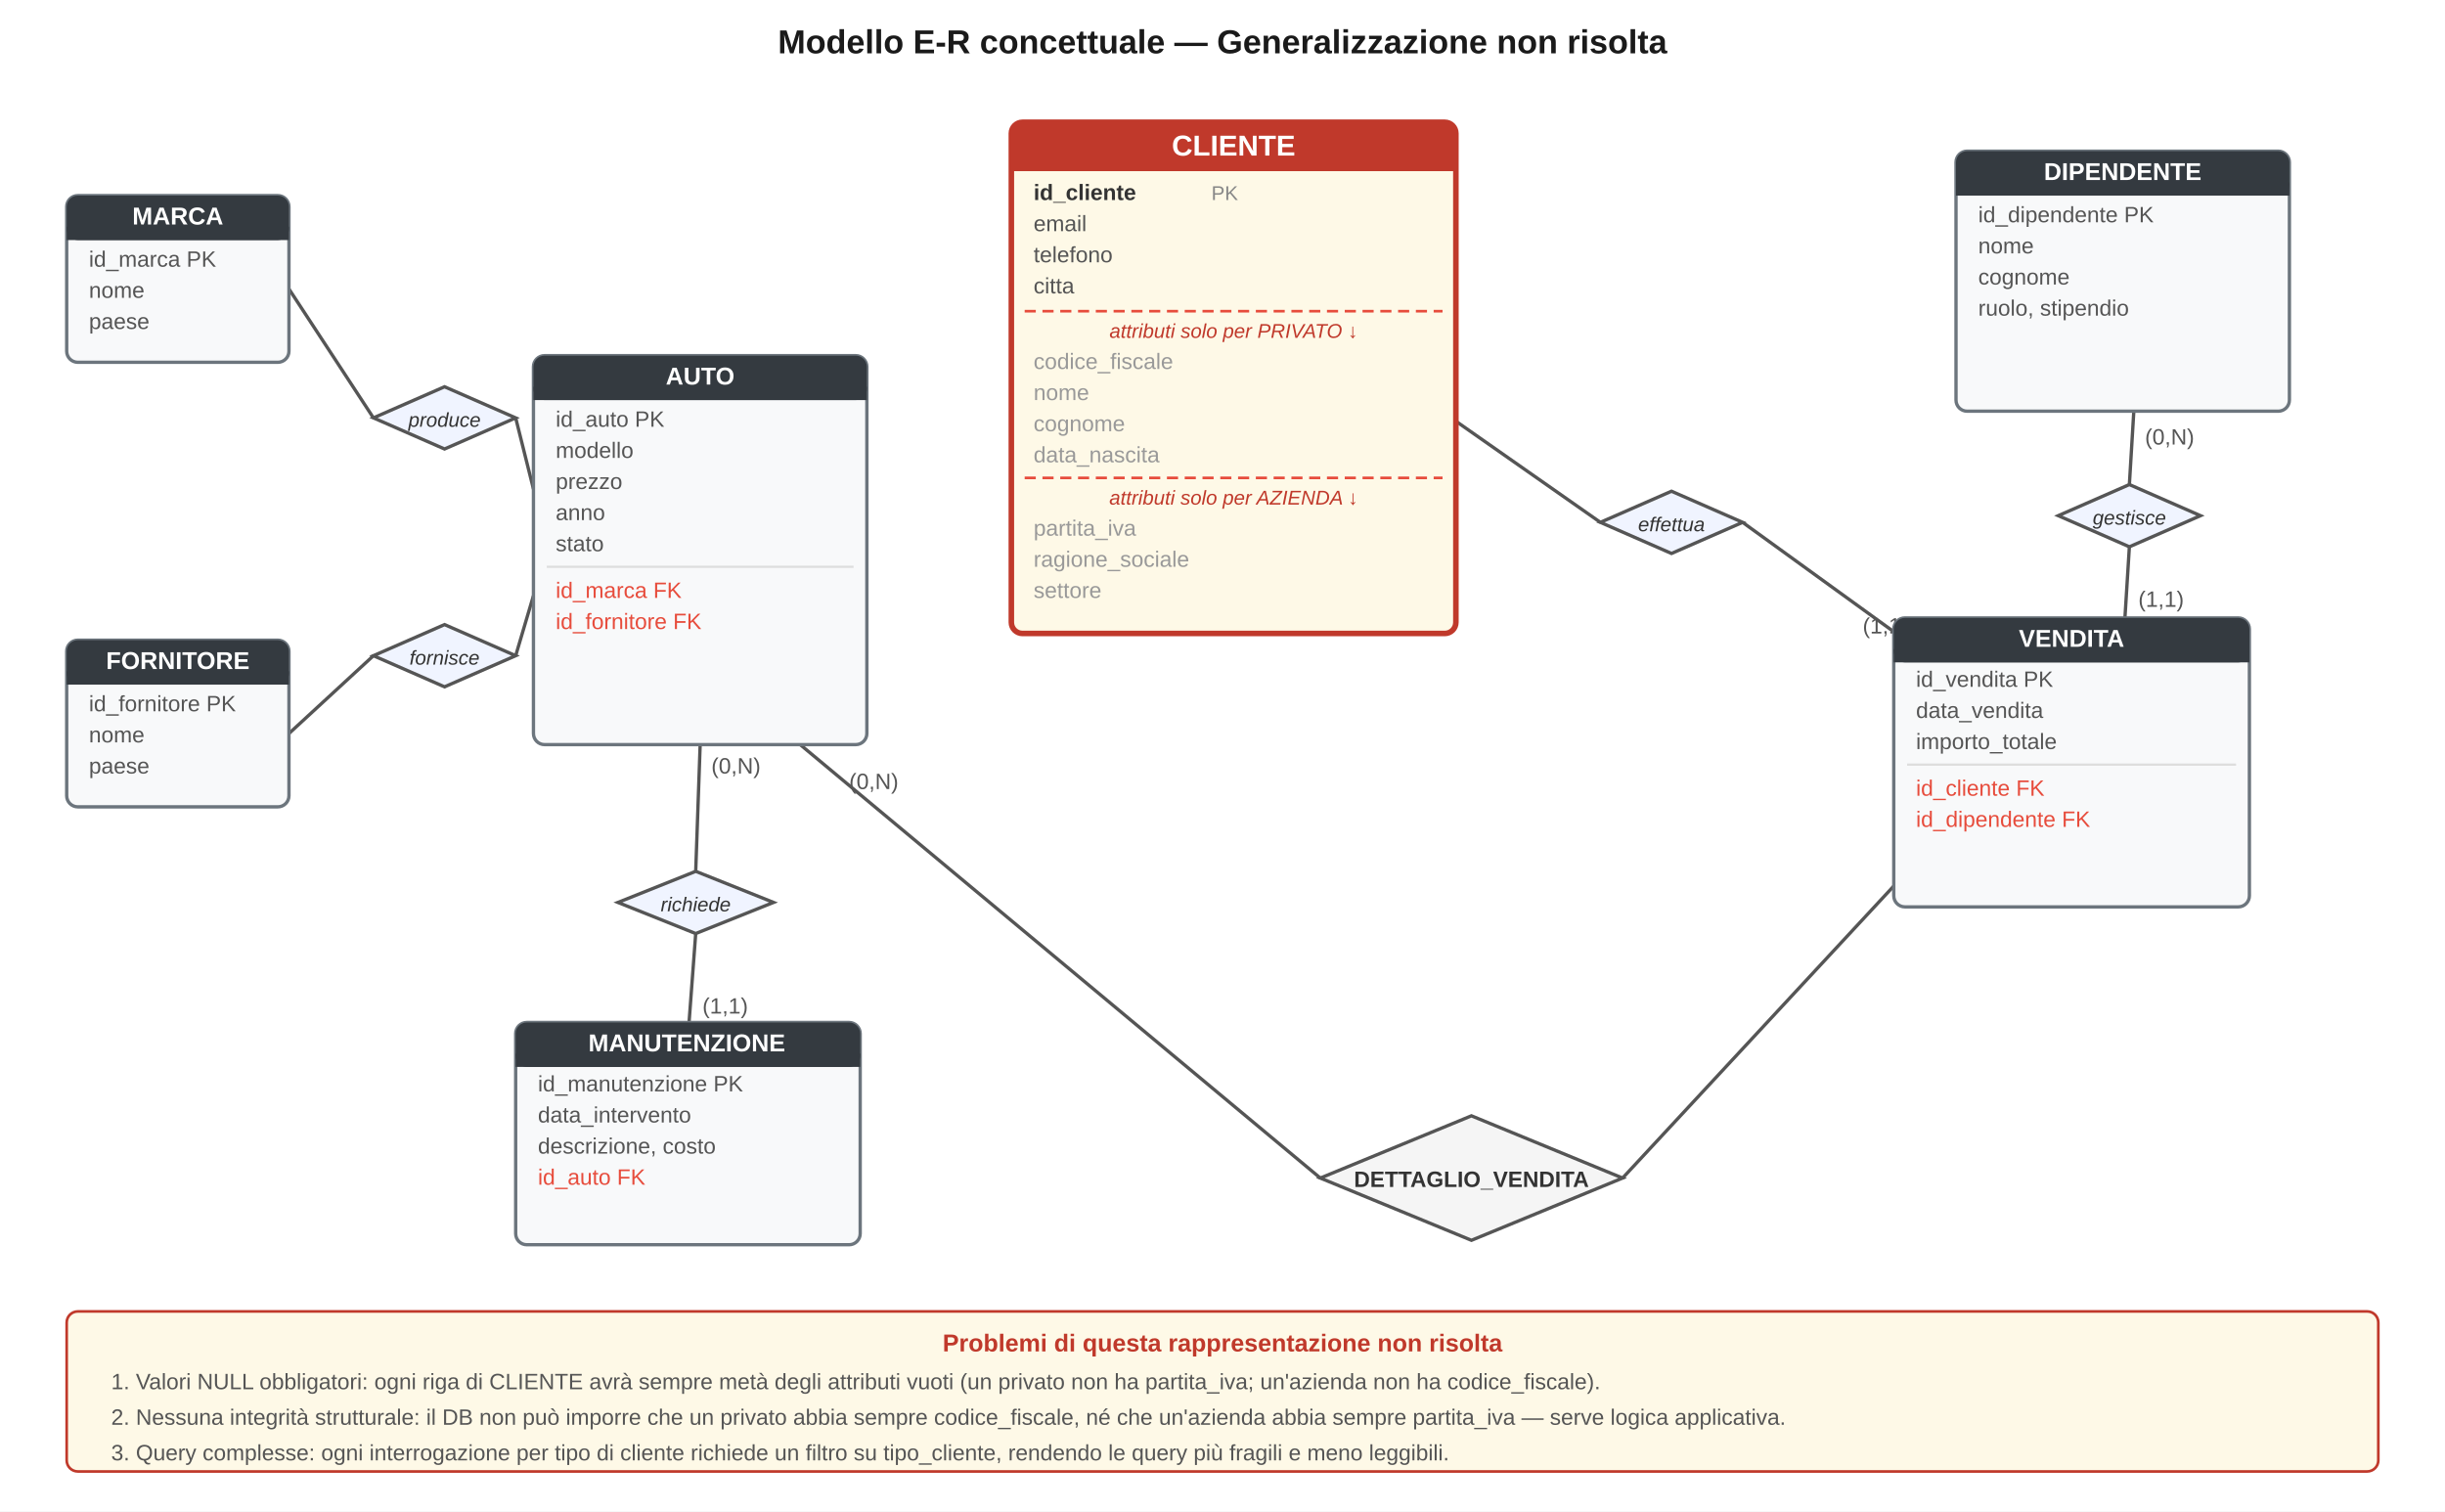
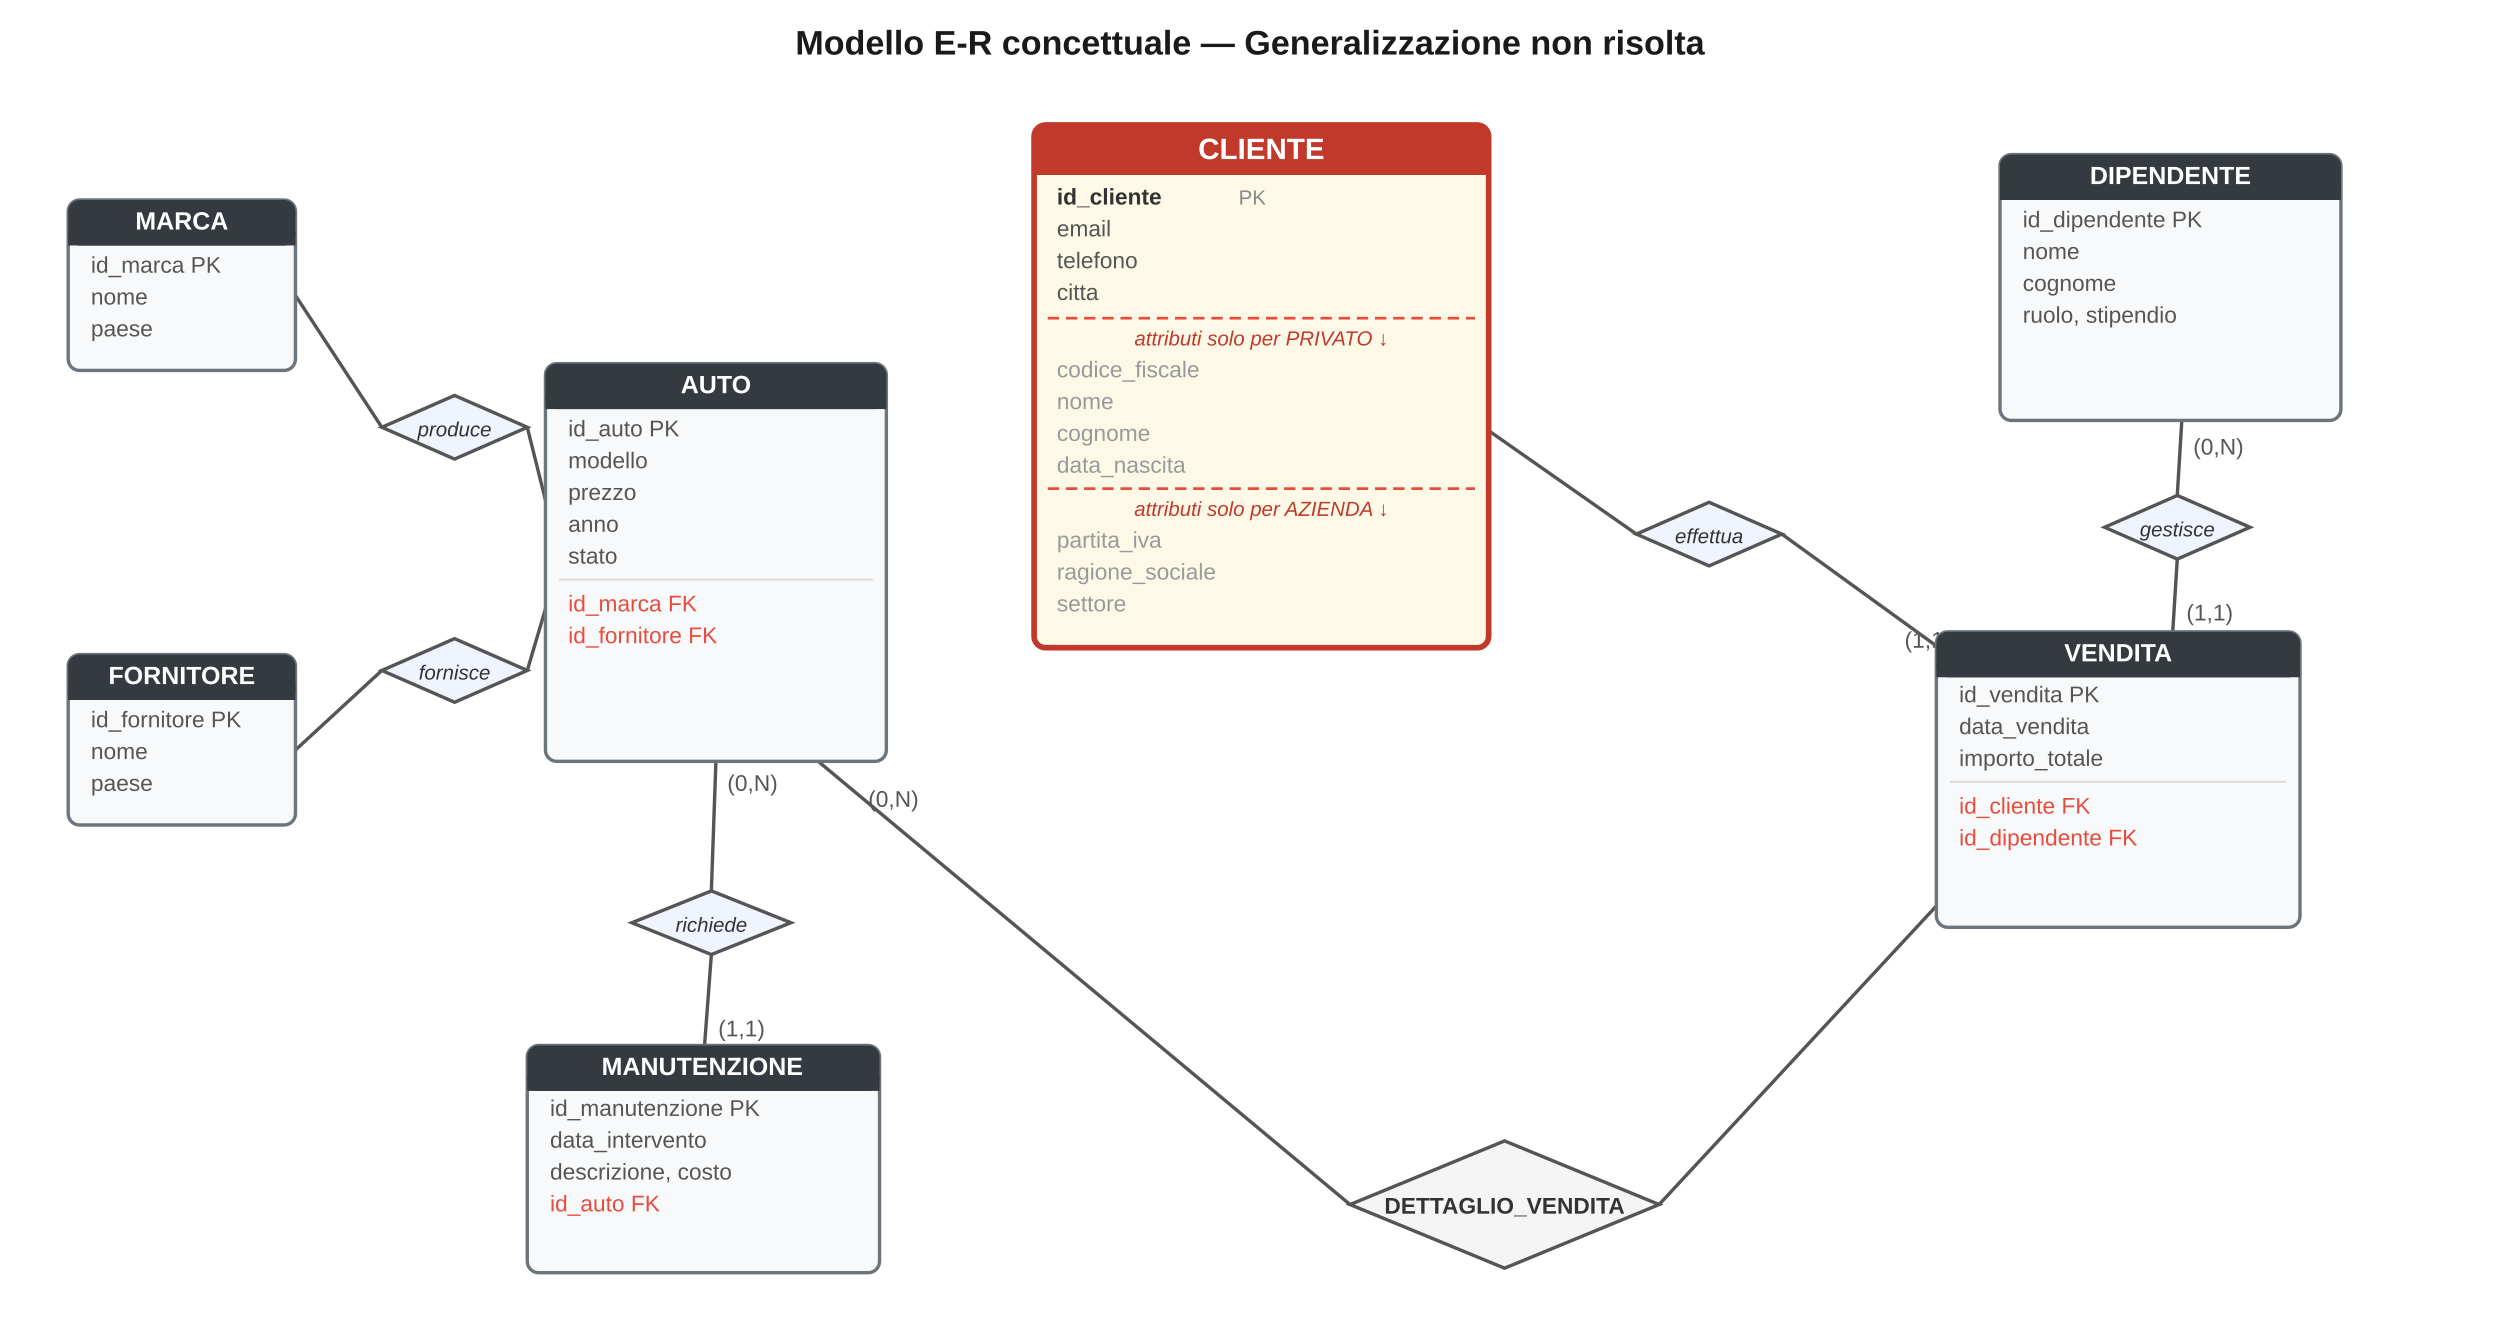
- <svg xmlns="http://www.w3.org/2000/svg" viewBox="0 0 1100 680" font-family="Arial, sans-serif" font-size="12">
+ <svg xmlns="http://www.w3.org/2000/svg" viewBox="0 0 1100 580" font-family="Arial, sans-serif" font-size="12">
  <rect width="1100" height="680" fill="white" />
  <text x="550" y="24" text-anchor="middle" font-size="15" font-weight="bold" fill="#1a1a1a">Modello E-R concettuale — Generalizzazione non risolta</text>
  <line x1="130" y1="130" x2="168" y2="188" stroke="#555" stroke-width="1.5" />
  <text x="105" y="126" fill="#555" font-size="10">(0,N)</text>
  <line x1="232" y1="188" x2="240" y2="220" stroke="#555" stroke-width="1.5" />
  <text x="242" y="218" fill="#555" font-size="10">(1,1)</text>
  <line x1="130" y1="330" x2="168" y2="295" stroke="#555" stroke-width="1.5" />
  <text x="105" y="338" fill="#555" font-size="10">(0,N)</text>
  <line x1="232" y1="295" x2="240" y2="268" stroke="#555" stroke-width="1.5" />
  <text x="242" y="265" fill="#555" font-size="10">(1,1)</text>
  <line x1="315" y1="335" x2="313" y2="392" stroke="#555" stroke-width="1.5" />
  <text x="320" y="348" fill="#555" font-size="10">(0,N)</text>
  <line x1="313" y1="420" x2="310" y2="460" stroke="#555" stroke-width="1.5" />
  <text x="316" y="456" fill="#555" font-size="10">(1,1)</text>
  <line x1="620" y1="165" x2="720" y2="235" stroke="#555" stroke-width="1.5" />
  <text x="624" y="158" fill="#555" font-size="10">(0,N)</text>
  <line x1="784" y1="235" x2="860" y2="290" stroke="#555" stroke-width="1.5" />
  <text x="838" y="285" fill="#555" font-size="10">(1,1)</text>
  <line x1="960" y1="185" x2="958" y2="218" stroke="#555" stroke-width="1.5" />
  <text x="965" y="200" fill="#555" font-size="10">(0,N)</text>
  <line x1="958" y1="246" x2="956" y2="278" stroke="#555" stroke-width="1.5" />
  <text x="962" y="273" fill="#555" font-size="10">(1,1)</text>
  <line x1="860" y1="390" x2="730" y2="530" stroke="#555" stroke-width="1.5" />
  <text x="855" y="405" fill="#555" font-size="10">(1,N)</text>
  <line x1="360" y1="335" x2="594" y2="530" stroke="#555" stroke-width="1.5" />
  <text x="382" y="355" fill="#555" font-size="10">(0,N)</text>
  <rect x="30" y="88" width="100" height="75" rx="5" fill="#f8f9fa" stroke="#6c757d" stroke-width="1.5" />
  <rect x="30" y="88" width="100" height="20" rx="5" fill="#343a40" />
  <rect x="30" y="102" width="100" height="6" fill="#343a40" />
  <text x="80" y="101" text-anchor="middle" fill="white" font-weight="bold" font-size="11">MARCA</text>
  <text x="40" y="120" fill="#555" font-size="10">id_marca PK</text>
  <text x="40" y="134" fill="#555" font-size="10">nome</text>
  <text x="40" y="148" fill="#555" font-size="10">paese</text>
  <rect x="30" y="288" width="100" height="75" rx="5" fill="#f8f9fa" stroke="#6c757d" stroke-width="1.5" />
  <rect x="30" y="288" width="100" height="20" rx="5" fill="#343a40" />
  <rect x="30" y="302" width="100" height="6" fill="#343a40" />
  <text x="80" y="301" text-anchor="middle" fill="white" font-weight="bold" font-size="11">FORNITORE</text>
  <text x="40" y="320" fill="#555" font-size="10">id_fornitore PK</text>
  <text x="40" y="334" fill="#555" font-size="10">nome</text>
  <text x="40" y="348" fill="#555" font-size="10">paese</text>
  <rect x="240" y="160" width="150" height="175" rx="5" fill="#f8f9fa" stroke="#6c757d" stroke-width="1.5" />
  <rect x="240" y="160" width="150" height="20" rx="5" fill="#343a40" />
  <rect x="240" y="174" width="150" height="6" fill="#343a40" />
  <text x="315" y="173" text-anchor="middle" fill="white" font-weight="bold" font-size="11">AUTO</text>
  <text x="250" y="192" fill="#555" font-size="10">id_auto PK</text>
  <text x="250" y="206" fill="#555" font-size="10">modello</text>
  <text x="250" y="220" fill="#555" font-size="10">prezzo</text>
  <text x="250" y="234" fill="#555" font-size="10">anno</text>
  <text x="250" y="248" fill="#555" font-size="10">stato</text>
  <line x1="246" y1="255" x2="384" y2="255" stroke="#ddd" stroke-width="1" />
  <text x="250" y="269" fill="#e74c3c" font-size="10">id_marca FK</text>
  <text x="250" y="283" fill="#e74c3c" font-size="10">id_fornitore FK</text>
  <rect x="232" y="460" width="155" height="100" rx="5" fill="#f8f9fa" stroke="#6c757d" stroke-width="1.5" />
  <rect x="232" y="460" width="155" height="20" rx="5" fill="#343a40" />
  <rect x="232" y="474" width="155" height="6" fill="#343a40" />
  <text x="309" y="473" text-anchor="middle" fill="white" font-weight="bold" font-size="11">MANUTENZIONE</text>
  <text x="242" y="491" fill="#555" font-size="10">id_manutenzione PK</text>
  <text x="242" y="505" fill="#555" font-size="10">data_intervento</text>
  <text x="242" y="519" fill="#555" font-size="10">descrizione, costo</text>
  <text x="242" y="533" fill="#e74c3c" font-size="10">id_auto FK</text>
  <rect x="455" y="55" width="200" height="230" rx="5" fill="#fef9e7" stroke="#c0392b" stroke-width="2.5" />
  <rect x="455" y="55" width="200" height="22" rx="5" fill="#c0392b" />
  <rect x="455" y="71" width="200" height="6" fill="#c0392b" />
  <text x="555" y="70" text-anchor="middle" fill="white" font-weight="bold" font-size="13">CLIENTE</text>
  <text x="465" y="90" fill="#333" font-size="10" font-weight="bold">id_cliente</text>
  <text x="545" y="90" fill="#888" font-size="9">PK</text>
  <text x="465" y="104" fill="#555" font-size="10">email</text>
  <text x="465" y="118" fill="#555" font-size="10">telefono</text>
  <text x="465" y="132" fill="#555" font-size="10">citta</text>
  <line x1="461" y1="140" x2="649" y2="140" stroke="#e74c3c" stroke-dasharray="5,3" stroke-width="1.2" />
  <text x="555" y="152" text-anchor="middle" fill="#c0392b" font-size="9" font-style="italic">attributi solo per PRIVATO ↓</text>
  <text x="465" y="166" fill="#999" font-size="10">codice_fiscale</text>
  <text x="465" y="180" fill="#999" font-size="10">nome</text>
  <text x="465" y="194" fill="#999" font-size="10">cognome</text>
  <text x="465" y="208" fill="#999" font-size="10">data_nascita</text>
  <line x1="461" y1="215" x2="649" y2="215" stroke="#e74c3c" stroke-dasharray="5,3" stroke-width="1.2" />
  <text x="555" y="227" text-anchor="middle" fill="#c0392b" font-size="9" font-style="italic">attributi solo per AZIENDA ↓</text>
  <text x="465" y="241" fill="#999" font-size="10">partita_iva</text>
  <text x="465" y="255" fill="#999" font-size="10">ragione_sociale</text>
  <text x="465" y="269" fill="#999" font-size="10">settore</text>
  <rect x="880" y="68" width="150" height="117" rx="5" fill="#f8f9fa" stroke="#6c757d" stroke-width="1.5" />
  <rect x="880" y="68" width="150" height="20" rx="5" fill="#343a40" />
  <rect x="880" y="82" width="150" height="6" fill="#343a40" />
  <text x="955" y="81" text-anchor="middle" fill="white" font-weight="bold" font-size="11">DIPENDENTE</text>
  <text x="890" y="100" fill="#555" font-size="10">id_dipendente PK</text>
  <text x="890" y="114" fill="#555" font-size="10">nome</text>
  <text x="890" y="128" fill="#555" font-size="10">cognome</text>
  <text x="890" y="142" fill="#555" font-size="10">ruolo, stipendio</text>
  <rect x="852" y="278" width="160" height="130" rx="5" fill="#f8f9fa" stroke="#6c757d" stroke-width="1.5" />
  <rect x="852" y="278" width="160" height="20" rx="5" fill="#343a40" />
  <rect x="852" y="292" width="160" height="6" fill="#343a40" />
  <text x="932" y="291" text-anchor="middle" fill="white" font-weight="bold" font-size="11">VENDITA</text>
  <text x="862" y="309" fill="#555" font-size="10">id_vendita PK</text>
  <text x="862" y="323" fill="#555" font-size="10">data_vendita</text>
  <text x="862" y="337" fill="#555" font-size="10">importo_totale</text>
  <line x1="858" y1="344" x2="1006" y2="344" stroke="#ddd" stroke-width="1" />
  <text x="862" y="358" fill="#e74c3c" font-size="10">id_cliente FK</text>
  <text x="862" y="372" fill="#e74c3c" font-size="10">id_dipendente FK</text>
  <polygon points="200,174 232,188 200,202 168,188" fill="#f0f4ff" stroke="#555" stroke-width="1.5" />
  <text x="200" y="192" text-anchor="middle" fill="#333" font-size="9" font-style="italic">produce</text>
  <polygon points="200,281 232,295 200,309 168,295" fill="#f0f4ff" stroke="#555" stroke-width="1.5" />
  <text x="200" y="299" text-anchor="middle" fill="#333" font-size="9" font-style="italic">fornisce</text>
  <polygon points="313,392 348,406 313,420 278,406" fill="#f0f4ff" stroke="#555" stroke-width="1.5" />
  <text x="313" y="410" text-anchor="middle" fill="#333" font-size="9" font-style="italic">richiede</text>
  <polygon points="752,221 784,235 752,249 720,235" fill="#f0f4ff" stroke="#555" stroke-width="1.5" />
  <text x="752" y="239" text-anchor="middle" fill="#333" font-size="9" font-style="italic">effettua</text>
  <polygon points="958,218 990,232 958,246 926,232" fill="#f0f4ff" stroke="#555" stroke-width="1.5" />
  <text x="958" y="236" text-anchor="middle" fill="#333" font-size="9" font-style="italic">gestisce</text>
  <polygon points="662,502 730,530 662,558 594,530" fill="#f5f5f5" stroke="#555" stroke-width="1.5" />
  <text x="662" y="534" text-anchor="middle" fill="#333" font-size="10" font-weight="bold">DETTAGLIO_VENDITA</text>
-   <rect x="30" y="590" width="1040" height="72" rx="5" fill="#fef9e7" stroke="#c0392b" stroke-width="1.2" />
-   <text x="550" y="608" text-anchor="middle" fill="#c0392b" font-size="11" font-weight="bold">Problemi di questa rappresentazione non risolta</text>
-   <text x="50" y="625" fill="#555" font-size="10">1. Valori NULL obbligatori: ogni riga di CLIENTE avrà sempre metà degli attributi vuoti (un privato non ha partita_iva; un'azienda non ha codice_fiscale).</text>
-   <text x="50" y="641" fill="#555" font-size="10">2. Nessuna integrità strutturale: il DB non può imporre che un privato abbia sempre codice_fiscale, né che un'azienda abbia sempre partita_iva — serve logica applicativa.</text>
-   <text x="50" y="657" fill="#555" font-size="10">3. Query complesse: ogni interrogazione per tipo di cliente richiede un filtro su tipo_cliente, rendendo le query più fragili e meno leggibili.</text>
</svg>
